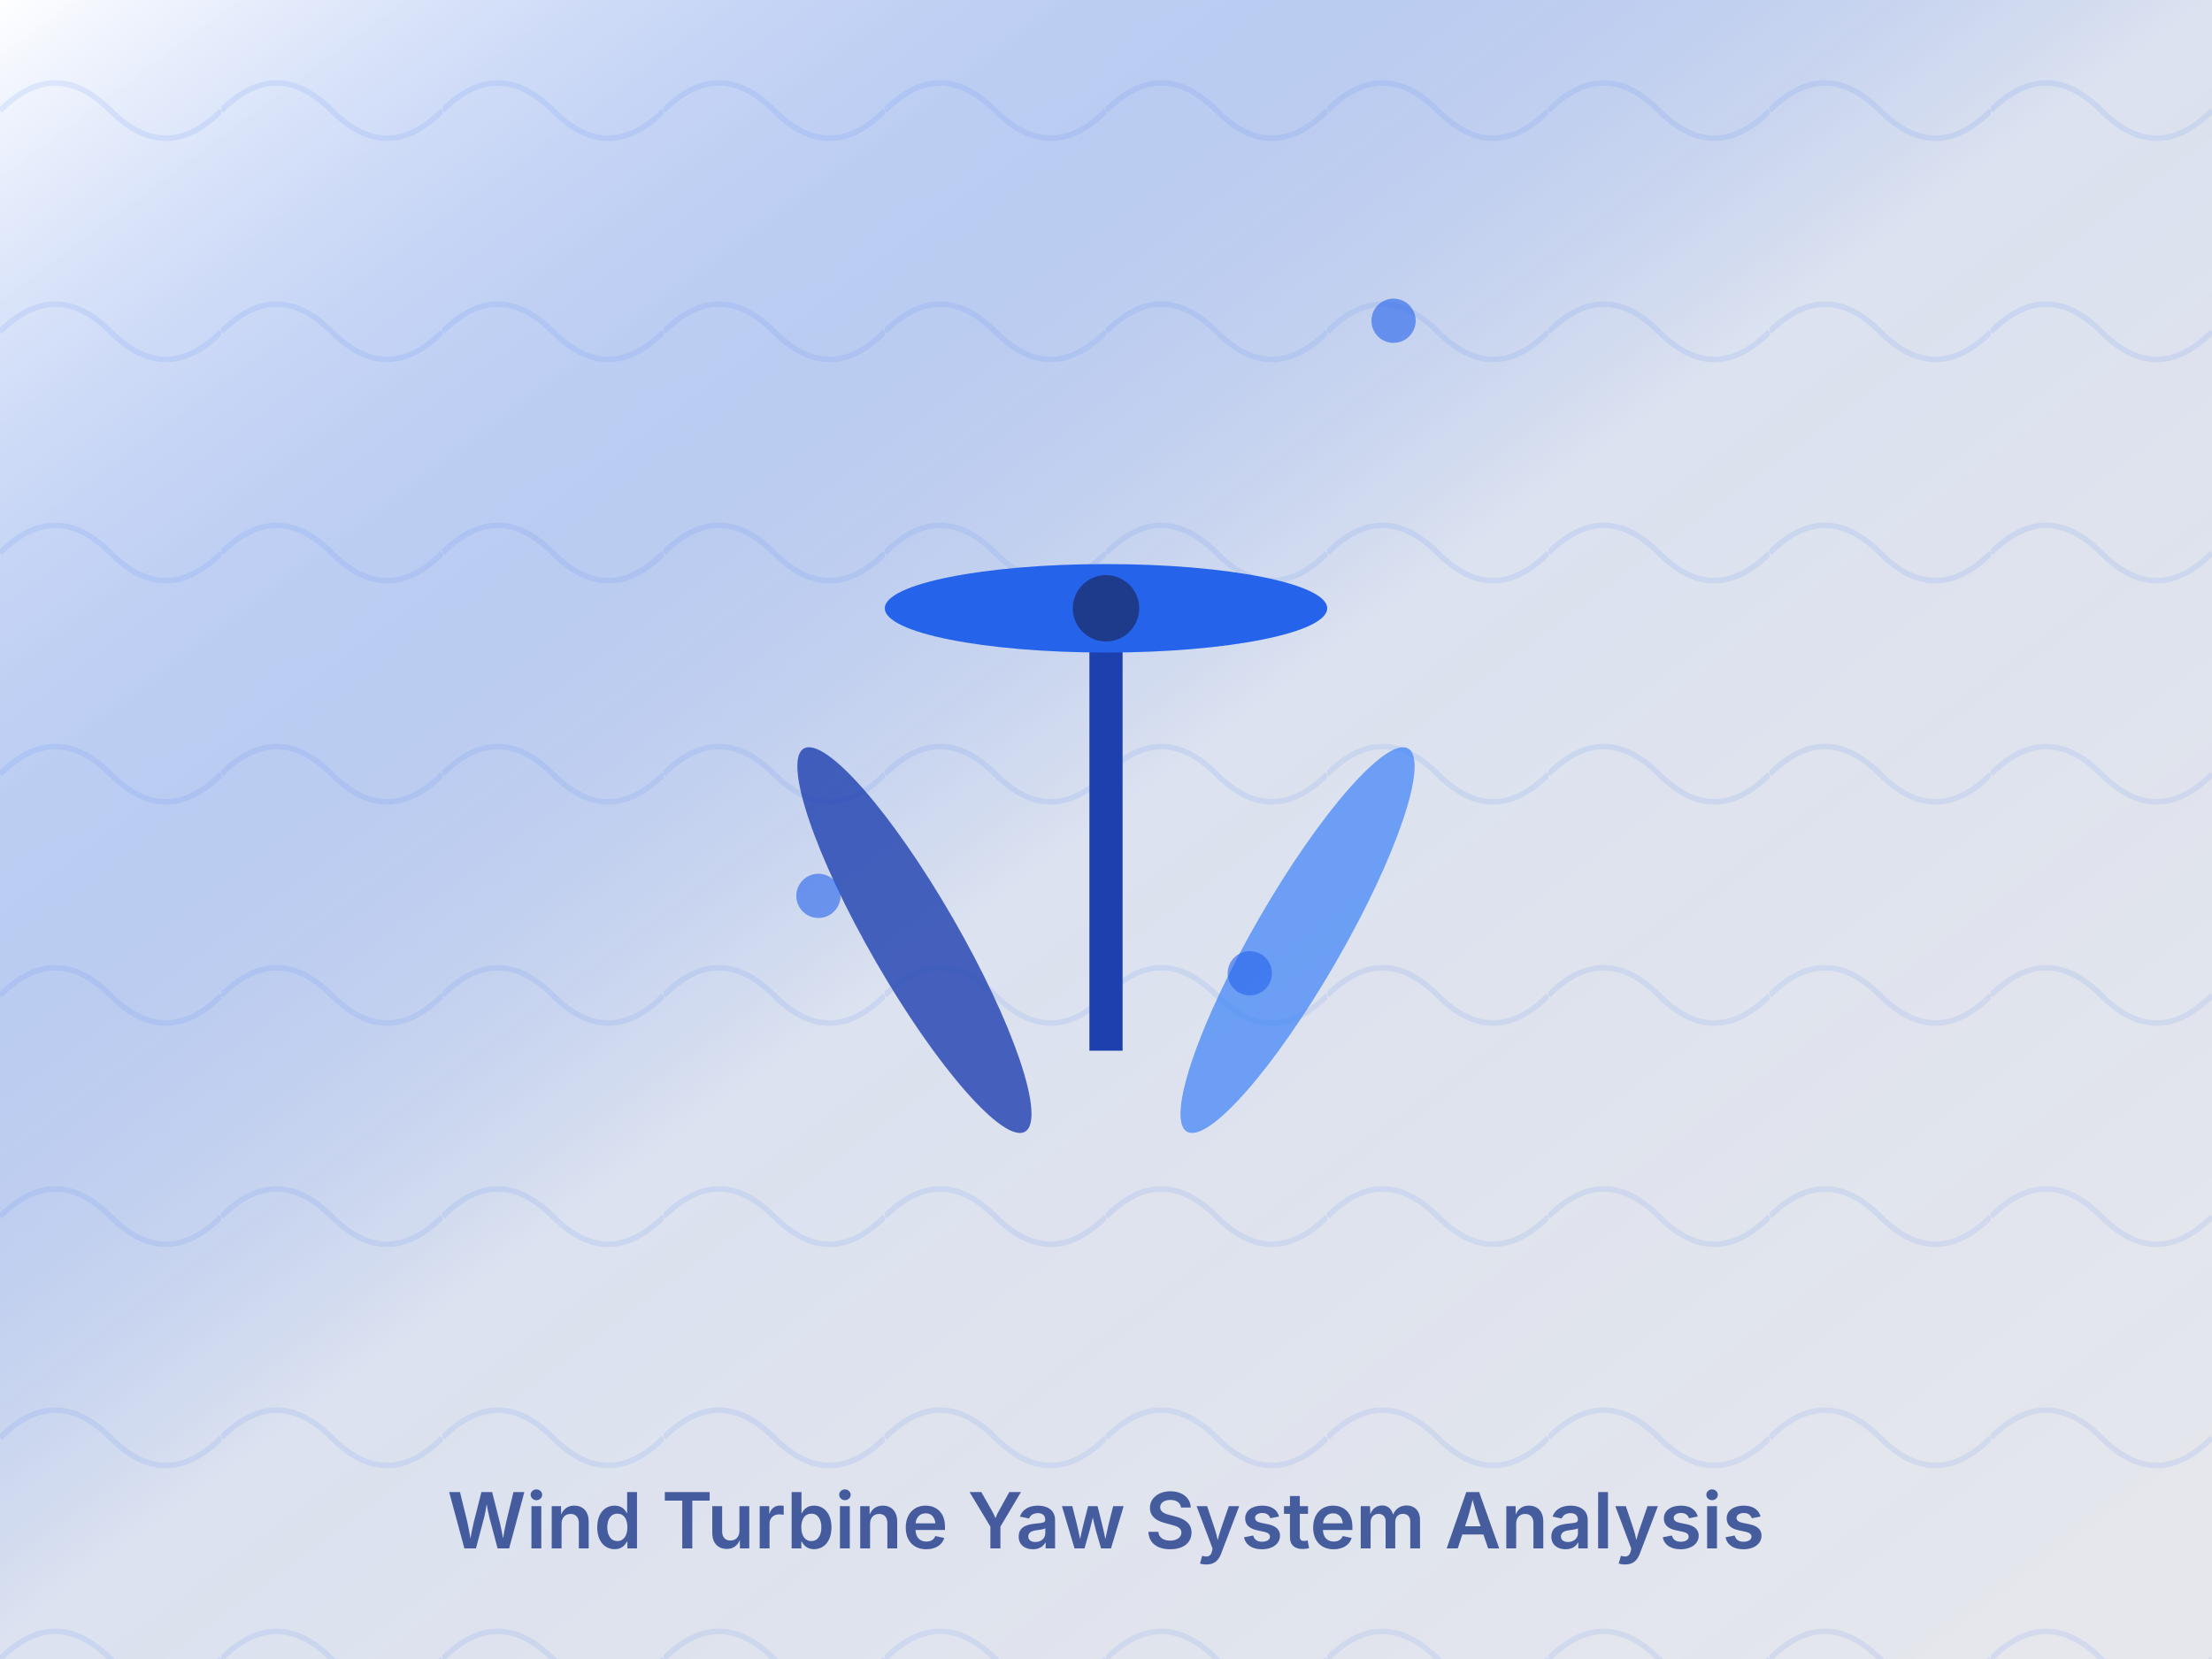
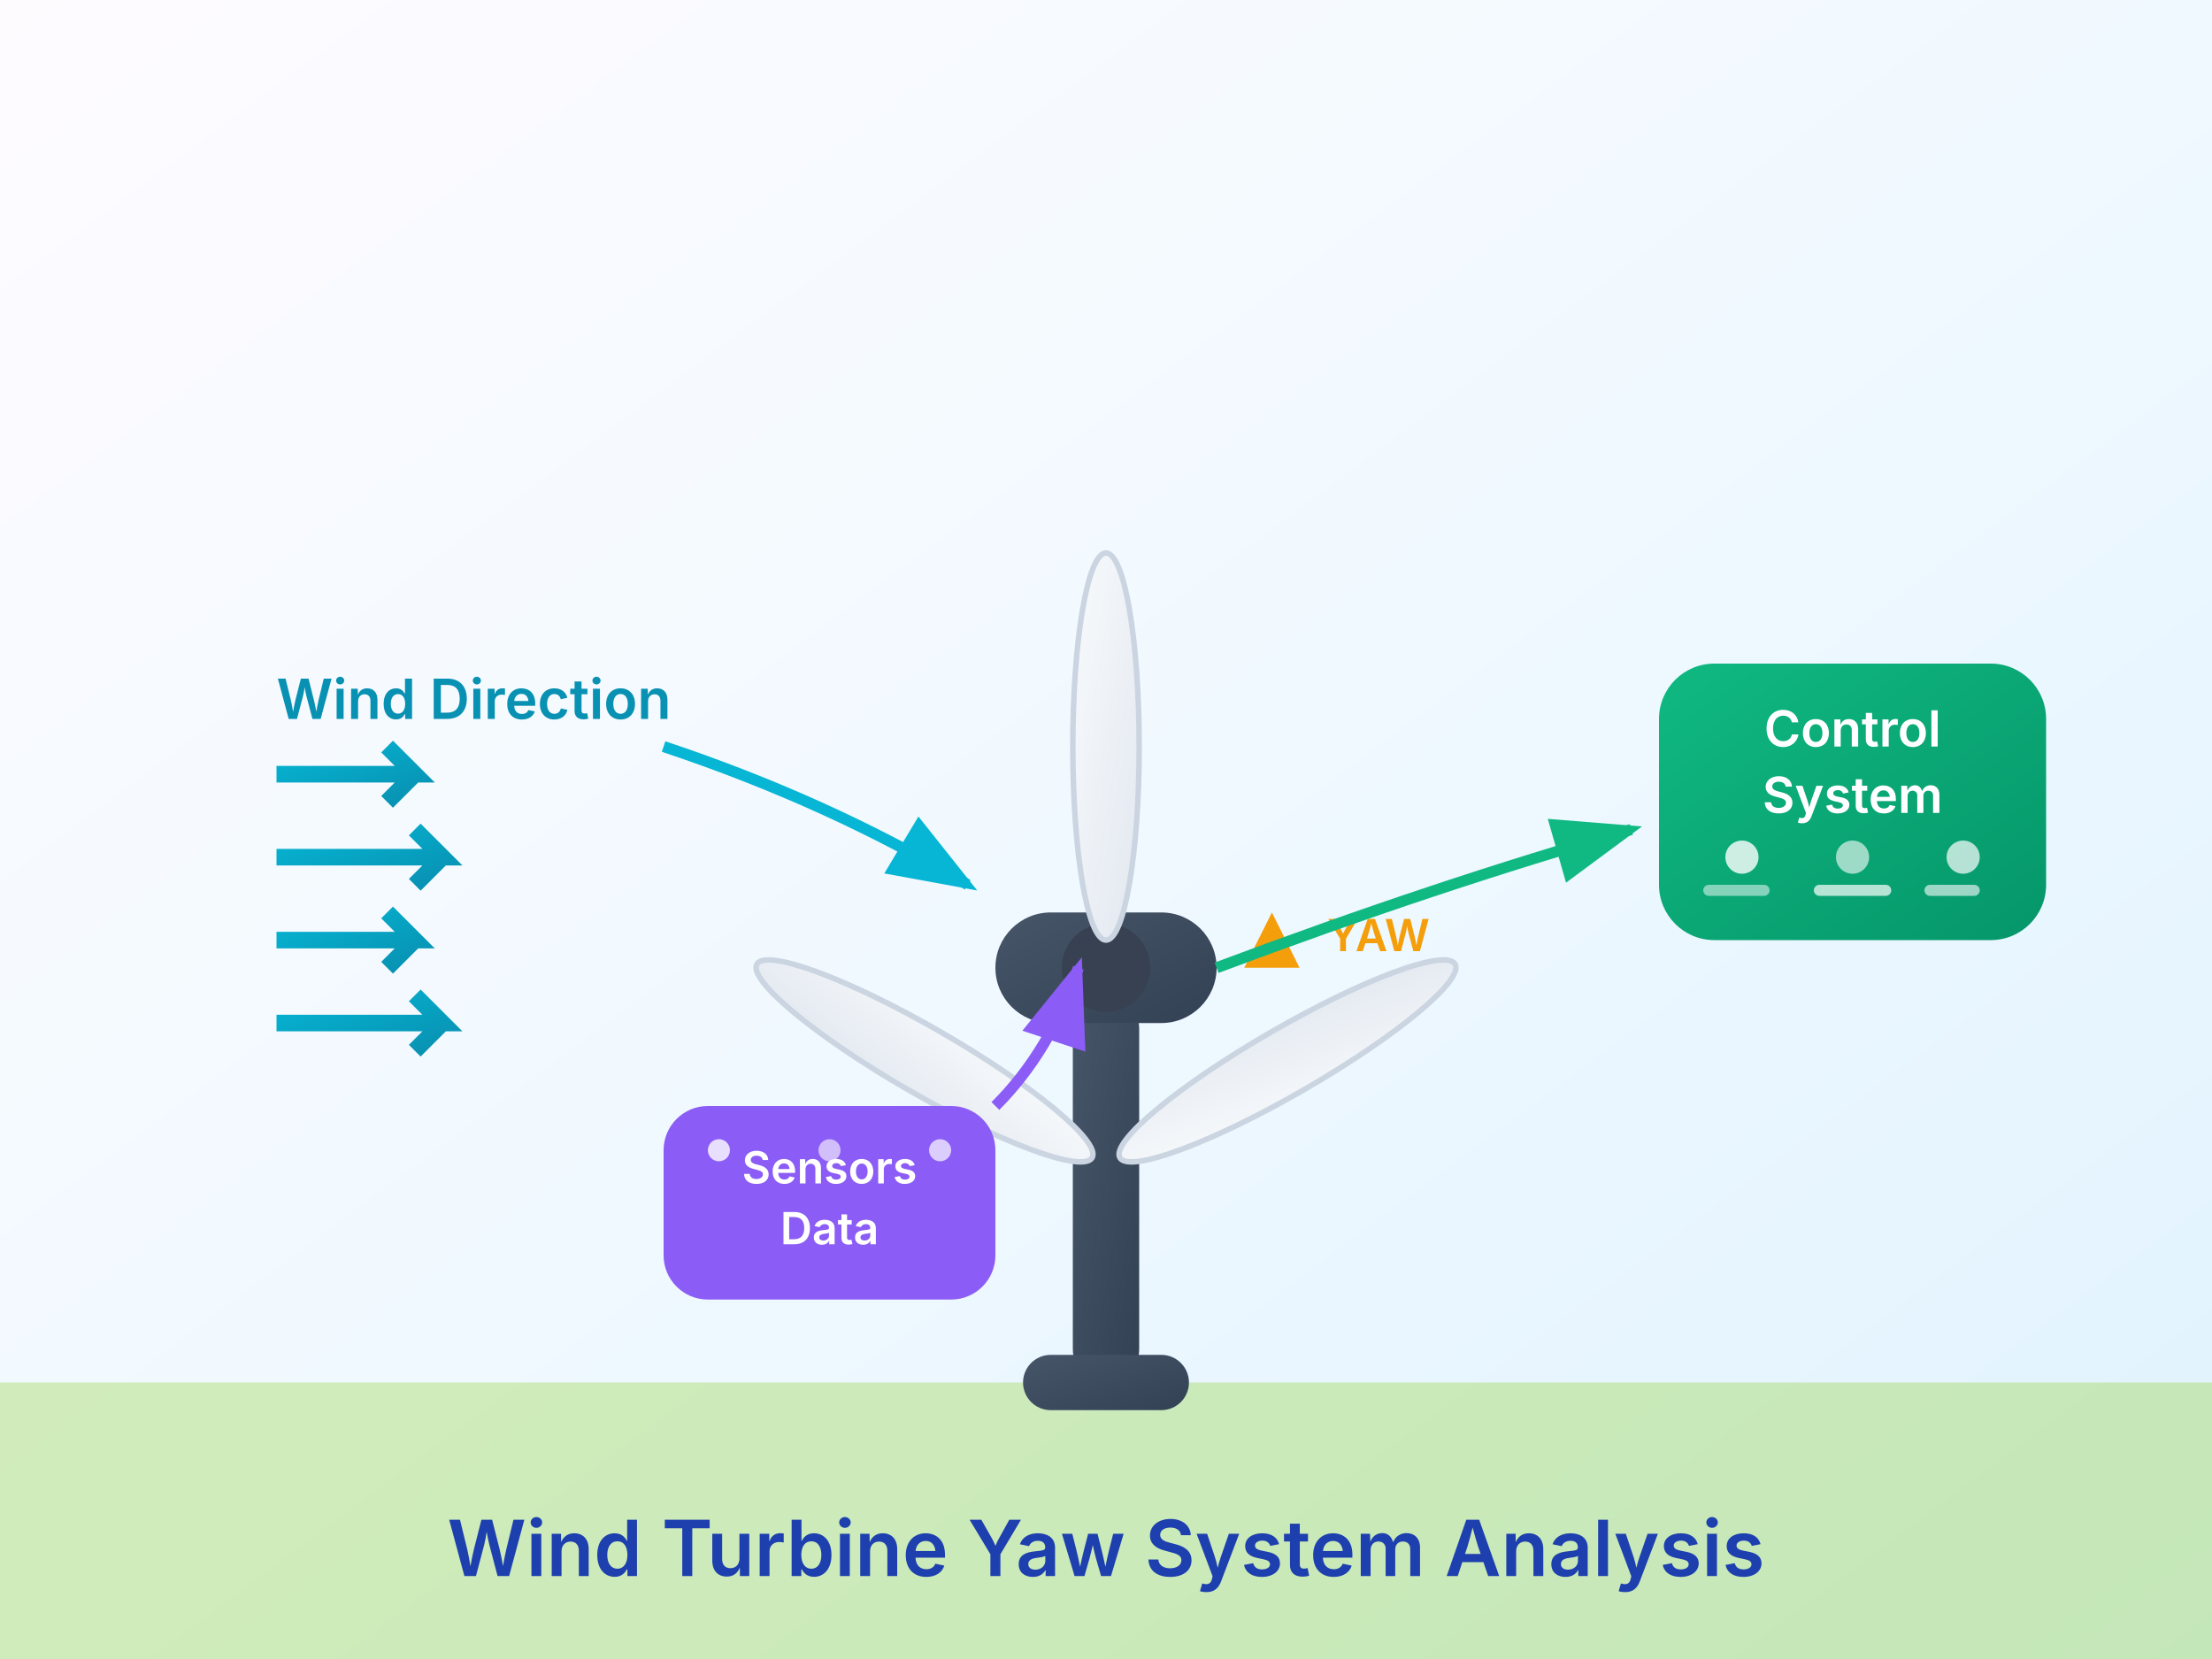
<svg xmlns="http://www.w3.org/2000/svg" width="400" height="300" viewBox="0 0 400 300">
  <defs>
-     <pattern id="waves" x="0" y="0" width="40" height="40" patternUnits="userSpaceOnUse">
-       <path d="M0,20 Q10,10 20,20 Q30,30 40,20" fill="none" stroke="#2563eb" stroke-width="1" opacity="0.1" />
-     </pattern>
-     <linearGradient id="oceanGradient" x1="0%" y1="0%" x2="100%" y2="100%">
-       <stop offset="0%" stop-color="#ffffff" />
-       <stop offset="50%" stop-color="#2563eb" stop-opacity="0.1" />
-       <stop offset="100%" stop-color="#1e40af" stop-opacity="0.05" />
+     <linearGradient id="skyGradient" x1="0%" y1="0%" x2="100%" y2="100%">
+       <stop offset="0%" stop-color="#fefbff" />
+       <stop offset="50%" stop-color="#f0f9ff" />
+       <stop offset="100%" stop-color="#e0f2fe" />
+     </linearGradient>
+     <linearGradient id="turbineGradient" x1="0%" y1="0%" x2="100%" y2="100%">
+       <stop offset="0%" stop-color="#475569" />
+       <stop offset="100%" stop-color="#334155" />
+     </linearGradient>
+     <linearGradient id="bladeGradient" x1="0%" y1="0%" x2="100%" y2="100%">
+       <stop offset="0%" stop-color="#f8fafc" />
+       <stop offset="100%" stop-color="#e2e8f0" />
+     </linearGradient>
+     <linearGradient id="windGradient" x1="0%" y1="0%" x2="100%" y2="100%">
+       <stop offset="0%" stop-color="#06b6d4" />
+       <stop offset="100%" stop-color="#0891b2" />
+     </linearGradient>
+     <linearGradient id="dataGradient" x1="0%" y1="0%" x2="100%" y2="100%">
+       <stop offset="0%" stop-color="#10b981" />
+       <stop offset="100%" stop-color="#059669" />
    </linearGradient>
  </defs>
-   <rect width="400" height="300" fill="url(#oceanGradient)" />
-   <rect width="400" height="300" fill="url(#waves)" />
-   <g transform="translate(200, 150)">
-     <rect x="-3" y="-40" width="6" height="80" fill="#1e40af" />
-     <ellipse cx="0" cy="-40" rx="40" ry="8" fill="#2563eb" transform="rotate(0)" />
-     <ellipse cx="0" cy="-40" rx="40" ry="8" fill="#3b82f6" opacity="0.7" transform="rotate(120)" />
-     <ellipse cx="0" cy="-40" rx="40" ry="8" fill="#1e40af" opacity="0.8" transform="rotate(240)" />
-     <circle cx="0" cy="-40" r="6" fill="#1e3a8a" />
-     <circle cx="52" cy="-92" r="4" fill="#2563eb" opacity="0.6" />
-     <circle cx="-52" cy="12" r="4" fill="#2563eb" opacity="0.6" />
-     <circle cx="26" cy="26" r="4" fill="#2563eb" opacity="0.6" />
+   <rect width="400" height="300" fill="url(#skyGradient)" />
+   <rect x="0" y="250" width="400" height="50" fill="#84cc16" opacity="0.3" />
+   <g transform="translate(200, 180)">
+     <rect x="-6" y="0" width="12" height="70" fill="url(#turbineGradient)" rx="6" />
+     <rect x="-15" y="65" width="30" height="10" fill="url(#turbineGradient)" rx="5" />
+     <rect x="-20" y="-15" width="40" height="20" fill="url(#turbineGradient)" rx="10" />
+     <circle cx="0" cy="-5" r="8" fill="#374151" />
+     <g id="blades">
+       <ellipse cx="0" cy="-45" rx="6" ry="35" fill="url(#bladeGradient)" stroke="#cbd5e1" stroke-width="1" />
+       <ellipse cx="31" cy="15" rx="6" ry="35" fill="url(#bladeGradient)" stroke="#cbd5e1" stroke-width="1" transform="rotate(120 0 -5)" />
+       <ellipse cx="-31" cy="15" rx="6" ry="35" fill="url(#bladeGradient)" stroke="#cbd5e1" stroke-width="1" transform="rotate(240 0 -5)" />
+     </g>
+     <path d="M25,-5 L35,-5 L30,-15 Z" fill="#f59e0b" />
+     <text x="40" y="-8" fill="#f59e0b" font-family="Inter, sans-serif" font-size="8" font-weight="600">YAW</text>
  </g>
-   <text x="200" y="280" text-anchor="middle" fill="#1e3a8a" font-family="Inter, sans-serif" font-size="14" font-weight="600" opacity="0.8">
+   <g transform="translate(50, 120)">
+     <path d="M0,20 L25,20 L20,15 M25,20 L20,25" fill="none" stroke="url(#windGradient)" stroke-width="3" />
+     <path d="M0,35 L30,35 L25,30 M30,35 L25,40" fill="none" stroke="url(#windGradient)" stroke-width="3" />
+     <path d="M0,50 L25,50 L20,45 M25,50 L20,55" fill="none" stroke="url(#windGradient)" stroke-width="3" />
+     <path d="M0,65 L30,65 L25,60 M30,65 L25,70" fill="none" stroke="url(#windGradient)" stroke-width="3" />
+     <text x="0" y="10" fill="#0891b2" font-family="Inter, sans-serif" font-size="10" font-weight="600">Wind Direction</text>
+   </g>
+   <g transform="translate(300, 120)">
+     <rect x="0" y="0" width="70" height="50" fill="url(#dataGradient)" rx="10" />
+     <text x="35" y="15" text-anchor="middle" fill="white" font-family="Inter, sans-serif" font-size="9" font-weight="600">Control</text>
+     <text x="35" y="27" text-anchor="middle" fill="white" font-family="Inter, sans-serif" font-size="9" font-weight="600">System</text>
+     <circle cx="15" cy="35" r="3" fill="#ffffff" opacity="0.8" />
+     <circle cx="35" cy="35" r="3" fill="#ffffff" opacity="0.6" />
+     <circle cx="55" cy="35" r="3" fill="#ffffff" opacity="0.7" />
+     <rect x="8" y="40" width="12" height="2" fill="#ffffff" opacity="0.5" rx="1" />
+     <rect x="28" y="40" width="14" height="2" fill="#ffffff" opacity="0.7" rx="1" />
+     <rect x="48" y="40" width="10" height="2" fill="#ffffff" opacity="0.6" rx="1" />
+   </g>
+   <g transform="translate(120, 200)">
+     <rect x="0" y="0" width="60" height="35" fill="#8b5cf6" rx="8" />
+     <text x="30" y="14" text-anchor="middle" fill="white" font-family="Inter, sans-serif" font-size="8" font-weight="600">Sensors</text>
+     <text x="30" y="25" text-anchor="middle" fill="white" font-family="Inter, sans-serif" font-size="8" font-weight="600">Data</text>
+     <circle cx="10" cy="8" r="2" fill="#ffffff" opacity="0.8" />
+     <circle cx="30" cy="8" r="2" fill="#ffffff" opacity="0.6" />
+     <circle cx="50" cy="8" r="2" fill="#ffffff" opacity="0.7" />
+   </g>
+   <path d="M180 200 Q190 190 195 175" fill="none" stroke="#8b5cf6" stroke-width="2" marker-end="url(#arrowPurple)" />
+   <path d="M220 175 Q260 160 295 150" fill="none" stroke="#10b981" stroke-width="2" marker-end="url(#arrowGreen)" />
+   <path d="M120 135 Q150 145 175 160" fill="none" stroke="#06b6d4" stroke-width="2" marker-end="url(#arrowBlue)" />
+   <defs>
+     <marker id="arrowPurple" markerWidth="8" markerHeight="6" refX="7" refY="3" orient="auto">
+       <polygon points="0 0, 8 3, 0 6" fill="#8b5cf6" />
+     </marker>
+     <marker id="arrowGreen" markerWidth="8" markerHeight="6" refX="7" refY="3" orient="auto">
+       <polygon points="0 0, 8 3, 0 6" fill="#10b981" />
+     </marker>
+     <marker id="arrowBlue" markerWidth="8" markerHeight="6" refX="7" refY="3" orient="auto">
+       <polygon points="0 0, 8 3, 0 6" fill="#06b6d4" />
+     </marker>
+   </defs>
+   <text x="200" y="285" text-anchor="middle" fill="#1e40af" font-family="Inter, sans-serif" font-size="14" font-weight="600">
        Wind Turbine Yaw System Analysis
    </text>
</svg>
